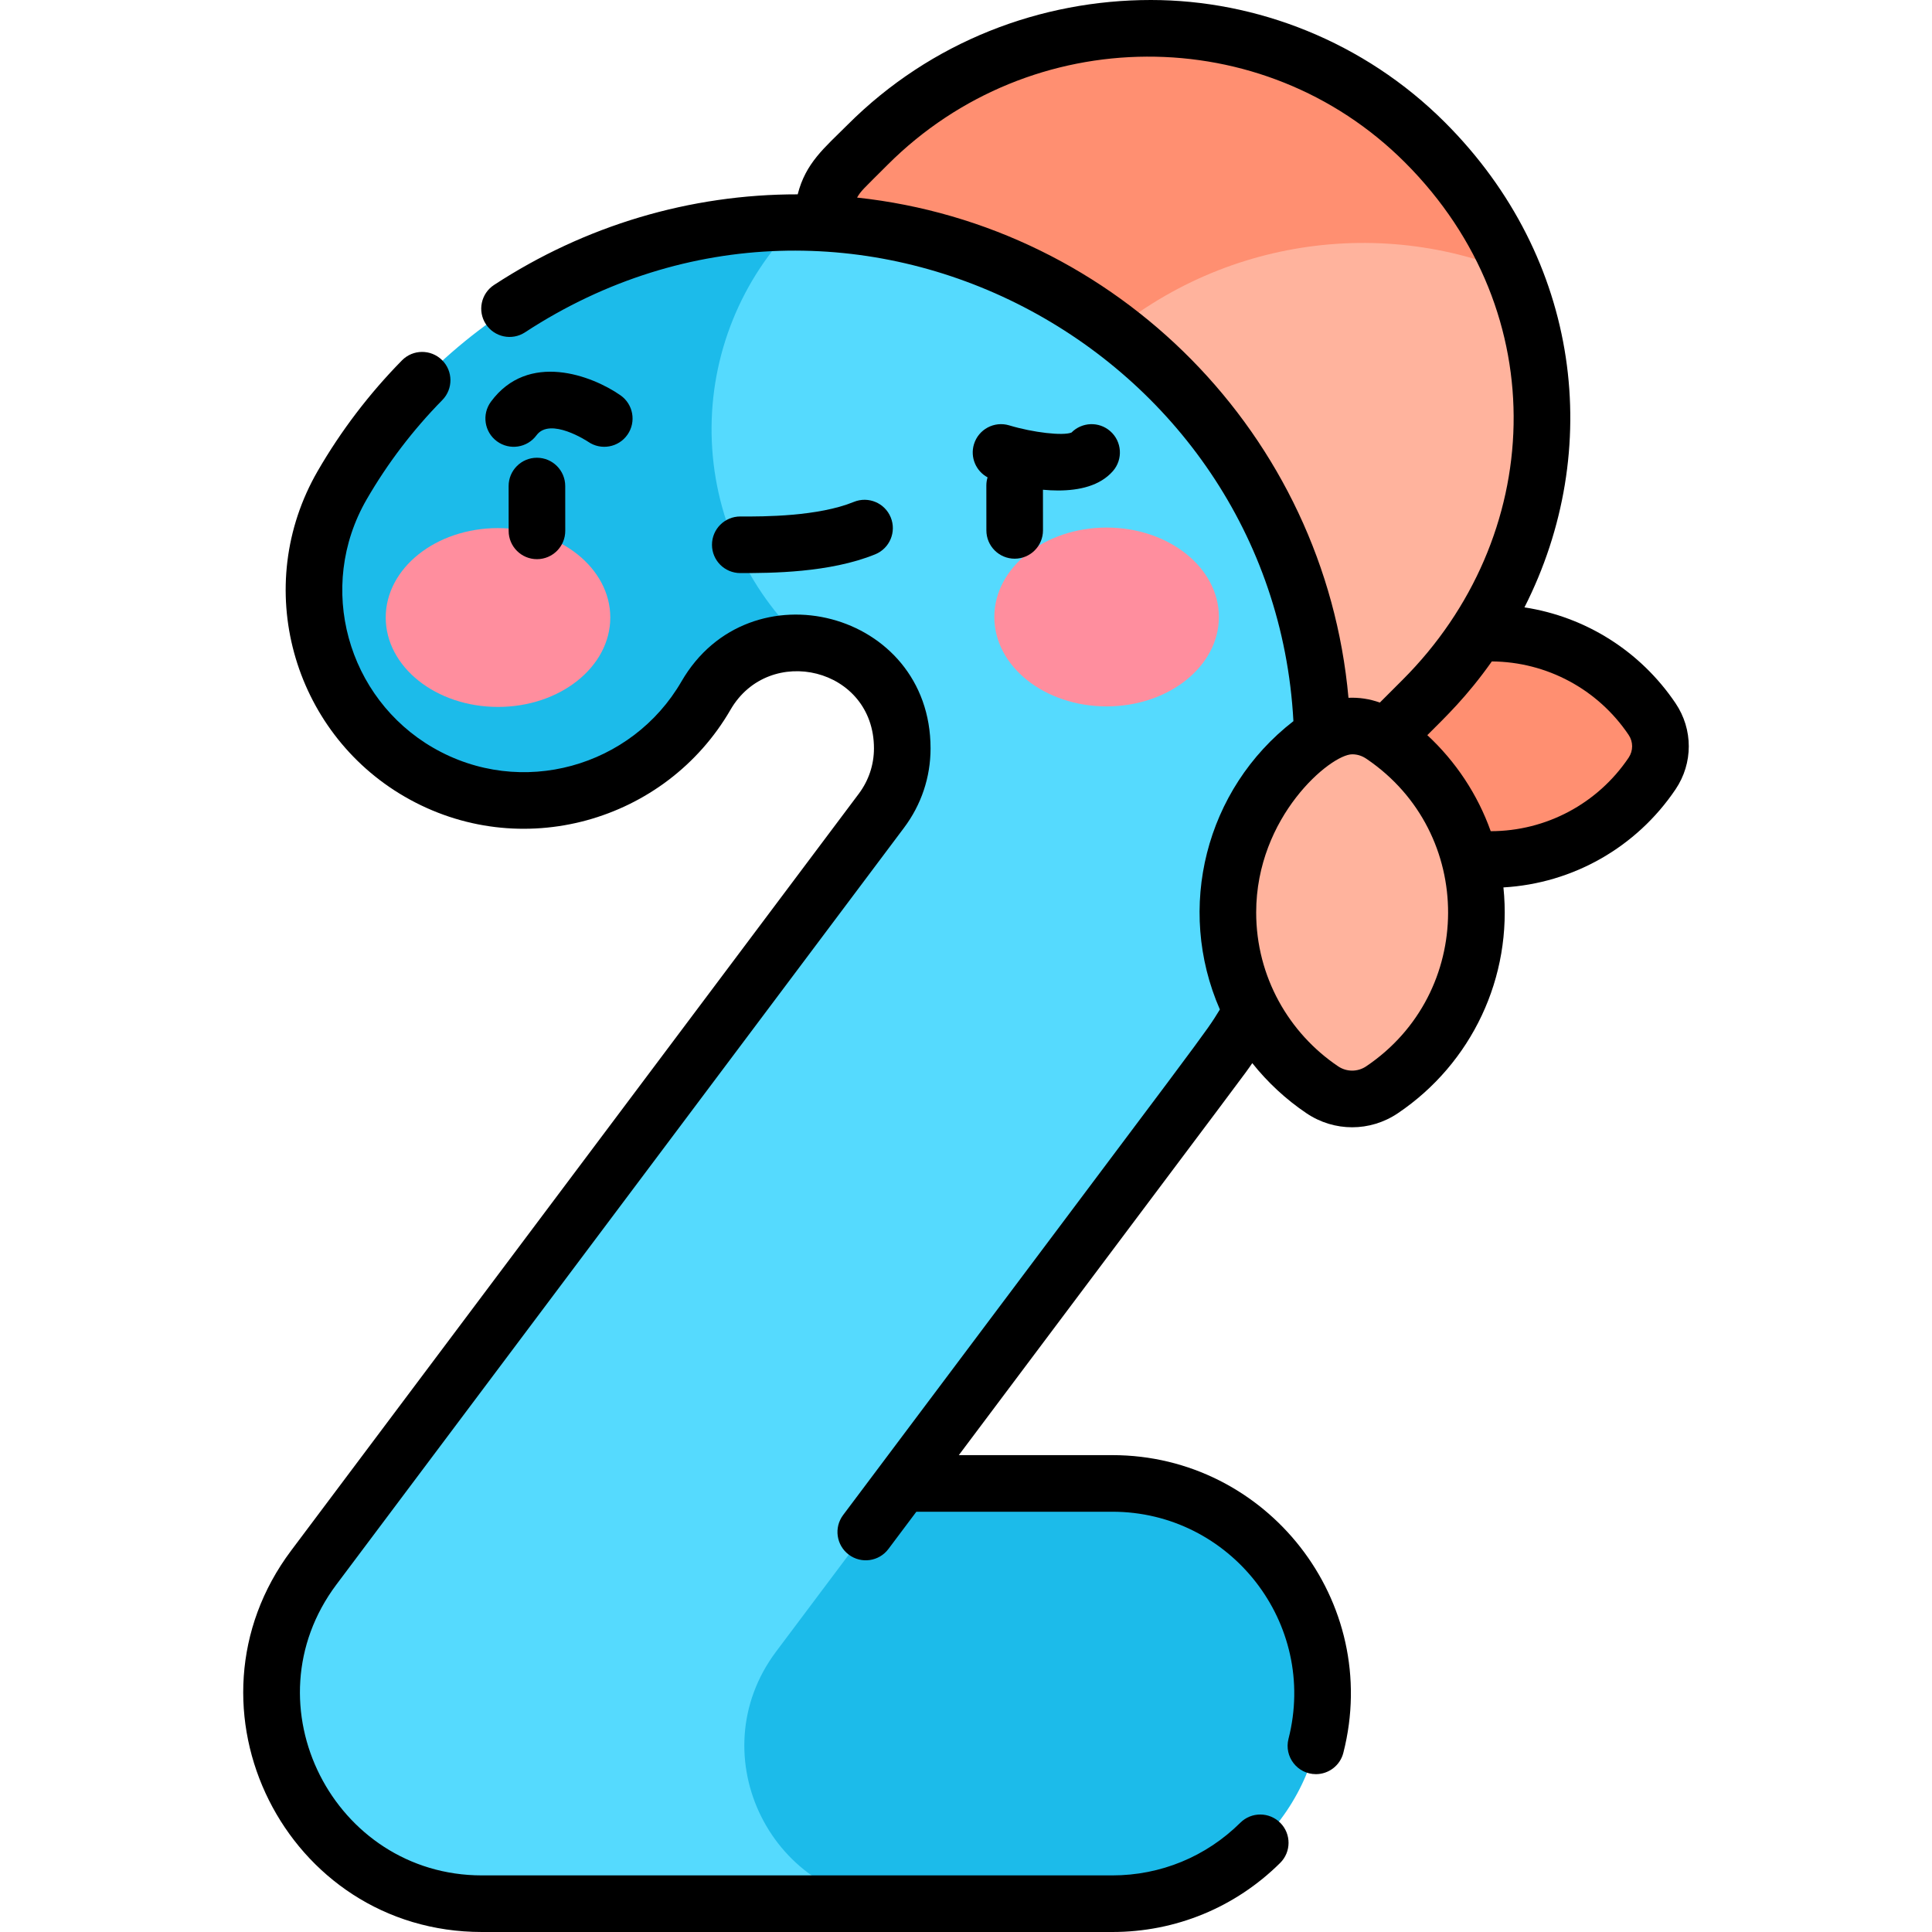
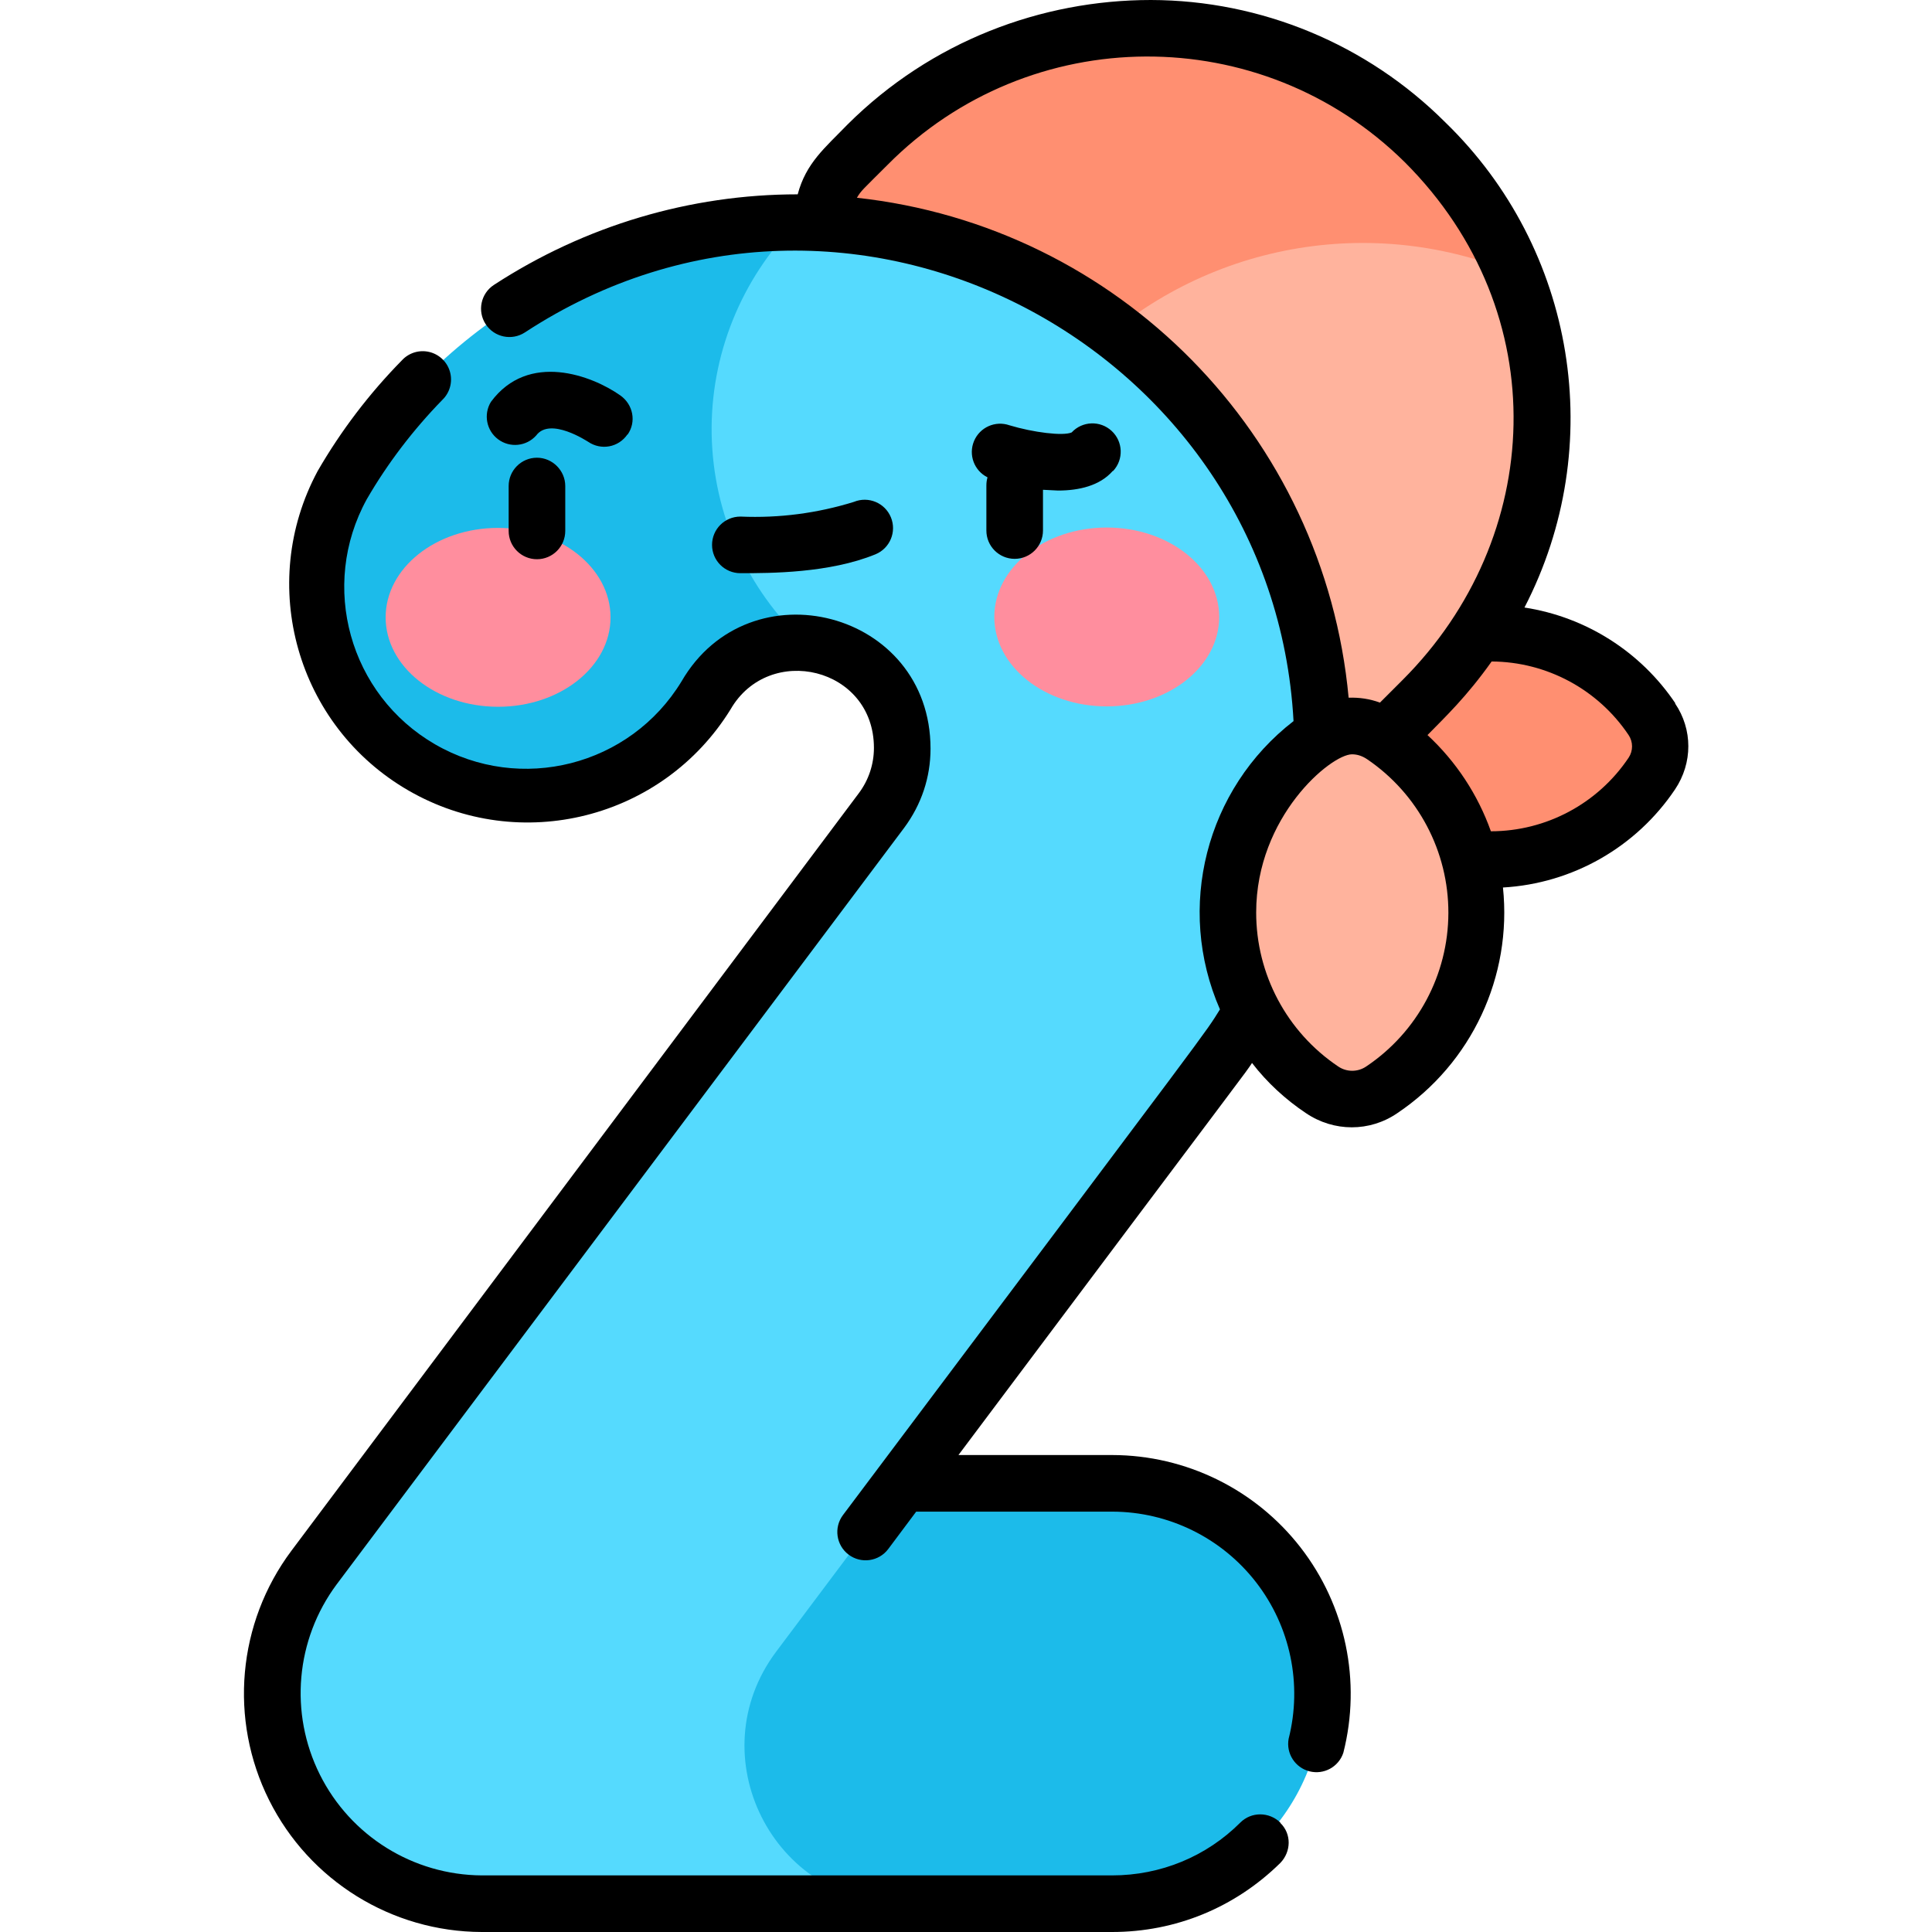
- <svg xmlns="http://www.w3.org/2000/svg" id="Capa_1" enable-background="new 0 0 512 512" height="512" viewBox="0 0 512 512" width="512">
-   <g>
-     <path d="m437.826 204.982c2.932-4.352 2.932-10.062 0-14.414-9.262-13.747-24.971-22.793-42.801-22.793-4.797 0-9.44.655-13.845 1.879-11.971 3.328-22.186 10.865-28.956 20.914-2.932 4.352-2.932 10.062 0 14.414 9.262 13.747 24.971 22.793 42.801 22.793s33.539-9.046 42.801-22.793z" fill="#ff8f71" />
-     <g>
-       <path d="m267.854 112.508 80.874 80.874c.542.542 1.108 1.021 1.696 1.442 6.298 4.512 14.969 2.251 20.436-3.215l6.146-6.146c30.719-30.719 39.946-74.924 23.941-113.266l-52.661-52.661-81.11 81.11z" fill="#ffb39d" />
-       <path d="m280.646 101.396 6.146-6.146c30.723-30.723 76.148-38.725 114.155-23.052-5.135-12.3-12.859-23.998-23.313-34.452-40.904-40.906-107.137-39.952-147.717.628l-6.146 6.146c-5.976 5.976-8.121 15.783-1.772 22.132l56.876 56.876c-6.35-6.349-4.205-16.156 1.771-22.132z" fill="#ff8f71" />
-     </g>
-     <g>
-       <path d="m294.78 393.125h-167.062v111.375h111.378 55.685c30.756 0 55.688-24.932 55.688-55.688-.001-30.755-24.933-55.687-55.689-55.687z" fill="#1cbbea" />
-       <path d="m322.665 281.704c18.188-24.249 27.803-53.118 27.803-83.485 0-76.766-62.453-139.219-139.219-139.219l-85.412 56.15 87.427 55.294c14.733 1.012 25.915 13.178 25.829 27.946-.045 7.591-3.023 13.15-5.525 16.485l-150.4 200.525c-12.655 16.872-14.691 39.449-5.259 58.317 9.433 18.865 28.717 30.783 49.809 30.783h27.843 83.535c-34.418 0-54.064-39.293-33.413-66.827z" fill="#55dafe" />
-       <path d="m188.583 115.15c-.38-21.017 7.802-41.286 22.666-56.15-49.531 0-95.724 26.65-120.546 69.55-15.404 26.62-6.311 60.685 20.309 76.089 26.615 15.404 60.685 6.314 76.089-20.309 5.393-9.316 15.3-14.631 26.163-13.885-15.392-14.318-24.301-34.277-24.681-55.295z" fill="#1cbbea" />
-     </g>
-     <path d="m350.424 288.805c4.778 3.219 11.047 3.219 15.825 0 15.092-10.169 25.024-27.415 25.024-46.99s-9.932-36.822-25.024-46.99c-4.778-3.219-11.047-3.219-15.825 0-15.092 10.169-25.024 27.415-25.024 46.99s9.931 36.822 25.024 46.99z" fill="#ffb39d" />
-     <g>
-       <g>
-         <g>
-           <ellipse cx="293.263" cy="163.506" fill="#ff8e9e" rx="29.756" ry="23.696" />
-         </g>
-         <g>
-           <ellipse cx="131.978" cy="163.646" fill="#ff8e9e" rx="29.756" ry="23.696" />
-         </g>
-       </g>
-     </g>
-     <g>
-       <path d="m339.307 483.086c-2.917-2.942-7.666-2.963-10.606-.047-9.083 9.002-21.13 13.96-33.92 13.96h-167.063c-39.228 0-62.47-45.206-38.55-77.1l150.399-200.523c4.605-6.14 7.04-13.42 7.04-21.052 0-36.537-48.012-48.82-65.998-17.751-13.115 22.664-42.493 31.087-65.841 17.574-22.651-13.107-31.093-42.484-17.574-65.842 5.528-9.553 12.266-18.396 20.024-26.284 2.905-2.953 2.866-7.702-.087-10.606s-7.701-2.867-10.606.087c-8.646 8.789-16.152 18.644-22.313 29.29-17.713 30.609-6.673 69.142 23.043 86.337 30.606 17.715 69.143 6.673 86.337-23.042 10.244-17.694 38.016-11.169 38.016 10.237 0 4.361-1.396 8.528-4.04 12.052l-150.4 200.524c-31.181 41.574-1.441 101.1 50.55 101.1h167.062c16.772 0 32.568-6.501 44.479-18.307 2.942-2.916 2.964-7.665.048-10.607z" />
-       <path d="m142.29 121.308c-.002 0-.004 0-.006 0-4.142.003-7.497 3.363-7.494 7.505l.009 11.876c.003 4.141 3.36 7.495 7.5 7.495h.006c4.142-.003 7.497-3.363 7.494-7.505l-.009-11.876c-.003-4.141-3.36-7.495-7.5-7.495z" />
-       <path d="m294.939 124.835c2.722-3.123 2.397-7.86-.726-10.582-3.003-2.618-7.499-2.417-10.262.38-2.283.906-10.136.011-16.487-1.903-3.967-1.202-8.151 1.035-9.355 4.998-1.054 3.472.533 7.116 3.607 8.776-.21.692-.325 1.425-.324 2.186l.01 11.876c.003 4.14 3.36 7.494 7.5 7.494h.006c4.143-.003 7.497-3.364 7.494-7.506l-.009-10.765c1.333.123 2.684.197 4.027.197 5.63-.001 11.117-1.249 14.519-5.151z" />
-       <path d="m166.293 115.19c2.366-3.4 1.527-8.074-1.873-10.439-7.561-5.262-24.465-11.675-34.322 1.709-2.456 3.335-1.743 8.03 1.592 10.486 3.334 2.456 8.03 1.743 10.486-1.592 3.626-4.92 13.534 1.613 13.703 1.727 3.394 2.343 8.054 1.503 10.414-1.891z" />
-       <path d="m196.3 151.87h.131c7.67 0 23.414-.028 35.519-4.976 3.834-1.567 5.672-5.946 4.104-9.78-1.566-3.834-5.946-5.672-9.78-4.104-9.445 3.862-23.842 3.9-29.973 3.861h-.118c-4.143 0-7.5 3.358-7.5 7.5s3.357 7.5 7.5 7.5h.117z" />
-       <path d="m444.045 186.377c-9.317-13.829-23.869-22.94-40.05-25.418 21.102-41.556 15.117-92.34-21.056-128.516-21.467-21.467-50.039-32.443-77.955-32.443-29.026 0-58.184 10.884-80.372 33.071-6.107 6.107-11.104 10.086-13.213 18.431-28.522-.035-56.368 8.252-80.471 24.014-3.467 2.267-4.439 6.915-2.173 10.382 2.268 3.467 6.918 4.439 10.382 2.172 86.125-56.321 198.288 3.994 203.631 103.044-23.346 18.082-31.219 49.576-19.49 76.409-4.374 7.044 1.305-.87-99.84 133.976-2.485 3.314-1.813 8.015 1.5 10.5 3.311 2.484 8.013 1.815 10.5-1.5l7.407-9.875h51.935c31.249 0 54.522 29.549 46.685 60.182-1.212 4.732 2.361 9.362 7.271 9.362 3.345 0 6.394-2.253 7.261-5.642 10.284-40.161-20.25-78.901-61.216-78.901h-40.684c81.139-108.182 75.253-100.252 77.771-103.884 4.078 5.117 8.922 9.617 14.365 13.284 7.352 4.954 16.853 4.955 24.206 0 19.58-13.191 30.449-36.056 27.986-59.851 18.378-1.053 35.246-10.602 45.621-26.001 4.665-6.924 4.665-15.873-.001-22.796zm-216.912-134.016c1.085-1.858 1.46-2.058 8.086-8.684 37.976-37.976 99.483-38.257 137.111-.628 40.031 40.033 36.945 99.544-.629 137.111l-6.031 6.031c-2.683-.972-5.504-1.393-8.31-1.266-6.257-69.625-61.23-125.132-130.227-132.564zm134.924 230.224c-2.259 1.523-5.18 1.523-7.442 0-12.997-8.756-21.715-23.699-21.715-40.77 0-25.463 19.769-41.916 25.449-41.916 1.472 0 2.708.455 3.862 1.252h-.001c28.868 19.611 28.651 62.028-.153 81.434zm69.549-81.794c-8.214 12.192-21.877 19.473-36.552 19.483-3.464-9.719-9.239-18.44-16.8-25.452 4.879-4.879 10.493-10.199 17.095-19.537 14.562.107 28.098 7.364 36.257 19.474 1.234 1.832 1.234 4.199 0 6.032z" />
-     </g>
-   </g>
+ <svg xmlns="http://www.w3.org/2000/svg" width="512" height="512">
+   <path fill="#ff8f71" d="M437.8 205c3-4.4 3-10 0-14.4a51.5 51.5 0 0 0-85.6 0c-3 4.3-3 10 0 14.4a51.5 51.5 0 0 0 85.6 0z" />
+   <path fill="#ffb39d" d="m267.9 112.5 80.8 80.9 1.7 1.4c6.3 4.5 15 2.3 20.5-3.2l6.1-6.1c30.7-30.8 40-75 24-113.3l-52.7-52.7-81.1 81.1z" />
+   <path fill="#ff8f71" d="m280.6 101.4 6.2-6.2a105.1 105.1 0 0 1 114.1-23 104.5 104.5 0 0 0-171-33.8l-6.1 6.1c-6 6-8.1 15.8-1.8 22.2l56.9 56.8c-6.4-6.3-4.2-16.1 1.7-22.1z" />
+   <path fill="#1cbbea" d="M294.8 393.1h-167v111.4h167a55.7 55.7 0 1 0 0-111.4z" />
+   <path fill="#55dafe" d="M322.7 281.7A139.4 139.4 0 0 0 211.3 59l-85.5 56.1 87.5 55.3c14.7 1 25.9 13.2 25.8 28 0 7.6-3 13.1-5.5 16.5L83.2 415.4a55.7 55.7 0 0 0 44.5 89.1h111.4c-34.4 0-54-39.3-33.4-66.8z" />
+   <path fill="#1cbbea" d="M188.6 115.2c-.4-21 7.8-41.3 22.6-56.2-49.5 0-95.7 26.7-120.5 69.6a55.7 55.7 0 1 0 96.4 55.7 27.7 27.7 0 0 1 26.2-13.9 77.4 77.4 0 0 1-24.7-55.2z" />
+   <path fill="#ffb39d" d="M350.4 288.8c4.8 3.2 11 3.2 15.8 0a56.6 56.6 0 0 0 0-94c-4.7-3.2-11-3.2-15.8 0a56.6 56.6 0 0 0 0 94z" />
+   <ellipse cx="293.3" cy="163.5" fill="#ff8e9e" rx="29.8" ry="23.7" />
+   <ellipse cx="132" cy="163.6" fill="#ff8e9e" rx="29.8" ry="23.7" />
+   <path d="M339.3 483c-3-2.9-7.7-2.9-10.6 0-9 9-21.1 14-34 14h-167a48.3 48.3 0 0 1-38.5-77.1l150.4-200.5c4.6-6.2 7-13.4 7-21 0-36.6-48-48.9-66-17.8a48.2 48.2 0 0 1-83.4-48.3c5.5-9.5 12.3-18.4 20-26.3a7.5 7.5 0 1 0-10.7-10.5 146.3 146.3 0 0 0-22.3 29.3A63.2 63.2 0 0 0 193.6 188c10.2-17.7 38-11.2 38 10.2a20 20 0 0 1-4 12L77.2 411A63.2 63.2 0 0 0 127.7 512h167c16.9 0 32.6-6.5 44.6-18.3 2.9-3 3-7.7 0-10.6z" />
+   <path d="M142.3 121.3a7.5 7.5 0 0 0-7.5 7.5v11.9a7.5 7.5 0 1 0 15 0v-11.9c0-4.1-3.4-7.5-7.5-7.5zM295 124.8a7.5 7.5 0 0 0-11-10.2c-2.3 1-10.2 0-16.5-1.9a7.5 7.5 0 0 0-5.8 13.8c-.2.7-.3 1.4-.3 2.2v11.9a7.5 7.5 0 1 0 15 0v-10.8l4 .2c5.6 0 11.1-1.3 14.5-5.2zM166.3 115.2c2.4-3.4 1.5-8-1.9-10.4-7.5-5.3-24.4-11.7-34.3 1.7a7.5 7.5 0 0 0 12 8.9c3.7-5 13.6 1.6 13.8 1.7 3.4 2.3 8 1.5 10.4-2zM196.3 151.9h.1c7.7 0 23.4 0 35.6-5a7.5 7.5 0 1 0-5.7-13.9 88.2 88.2 0 0 1-30 3.9h-.1a7.5 7.5 0 1 0 0 15h.1z" />
+   <path d="M444 186.4a59 59 0 0 0-40-25.4 109.2 109.2 0 0 0-21-128.6A110.7 110.7 0 0 0 305 0c-29 0-58.2 10.9-80.4 33-6 6.2-11 10.2-13.2 18.5-28.5 0-56.4 8.3-80.5 24a7.5 7.5 0 0 0 8.2 12.6c86.2-56.4 198.3 4 203.7 103a64.1 64.1 0 0 0-19.5 76.4c-4.4 7 1.3-.8-99.9 134a7.5 7.5 0 0 0 12 9l7.4-9.9h52a48.3 48.3 0 0 1 46.7 60.2 7.5 7.5 0 0 0 14.5 3.7 63.3 63.3 0 0 0-61.2-78.9H254c81.1-108.2 75.3-100.2 77.8-103.9 4 5.2 8.9 9.7 14.3 13.3 7.4 5 16.9 5 24.2 0a64 64 0 0 0 28-59.8 59 59 0 0 0 45.6-26c4.7-7 4.7-15.9 0-22.8zm-216.9-134c1.1-1.9 1.5-2.1 8.1-8.7a97 97 0 0 1 137.1-.7c40 40 37 99.6-.6 137.2l-6 6c-2.7-1-5.5-1.4-8.3-1.3A146.9 146.9 0 0 0 227 52.4zm135 230.2a6.6 6.6 0 0 1-7.5 0 49.1 49.1 0 0 1-21.7-40.8c0-25.4 19.8-41.9 25.4-41.9 1.5 0 2.8.5 4 1.3a49.1 49.1 0 0 1-.2 81.4zm69.5-81.8a44 44 0 0 1-36.5 19.5 64 64 0 0 0-16.8-25.5c4.8-4.9 10.4-10.2 17-19.5a44 44 0 0 1 36.3 19.5 5.4 5.4 0 0 1 0 6z" />
</svg>
